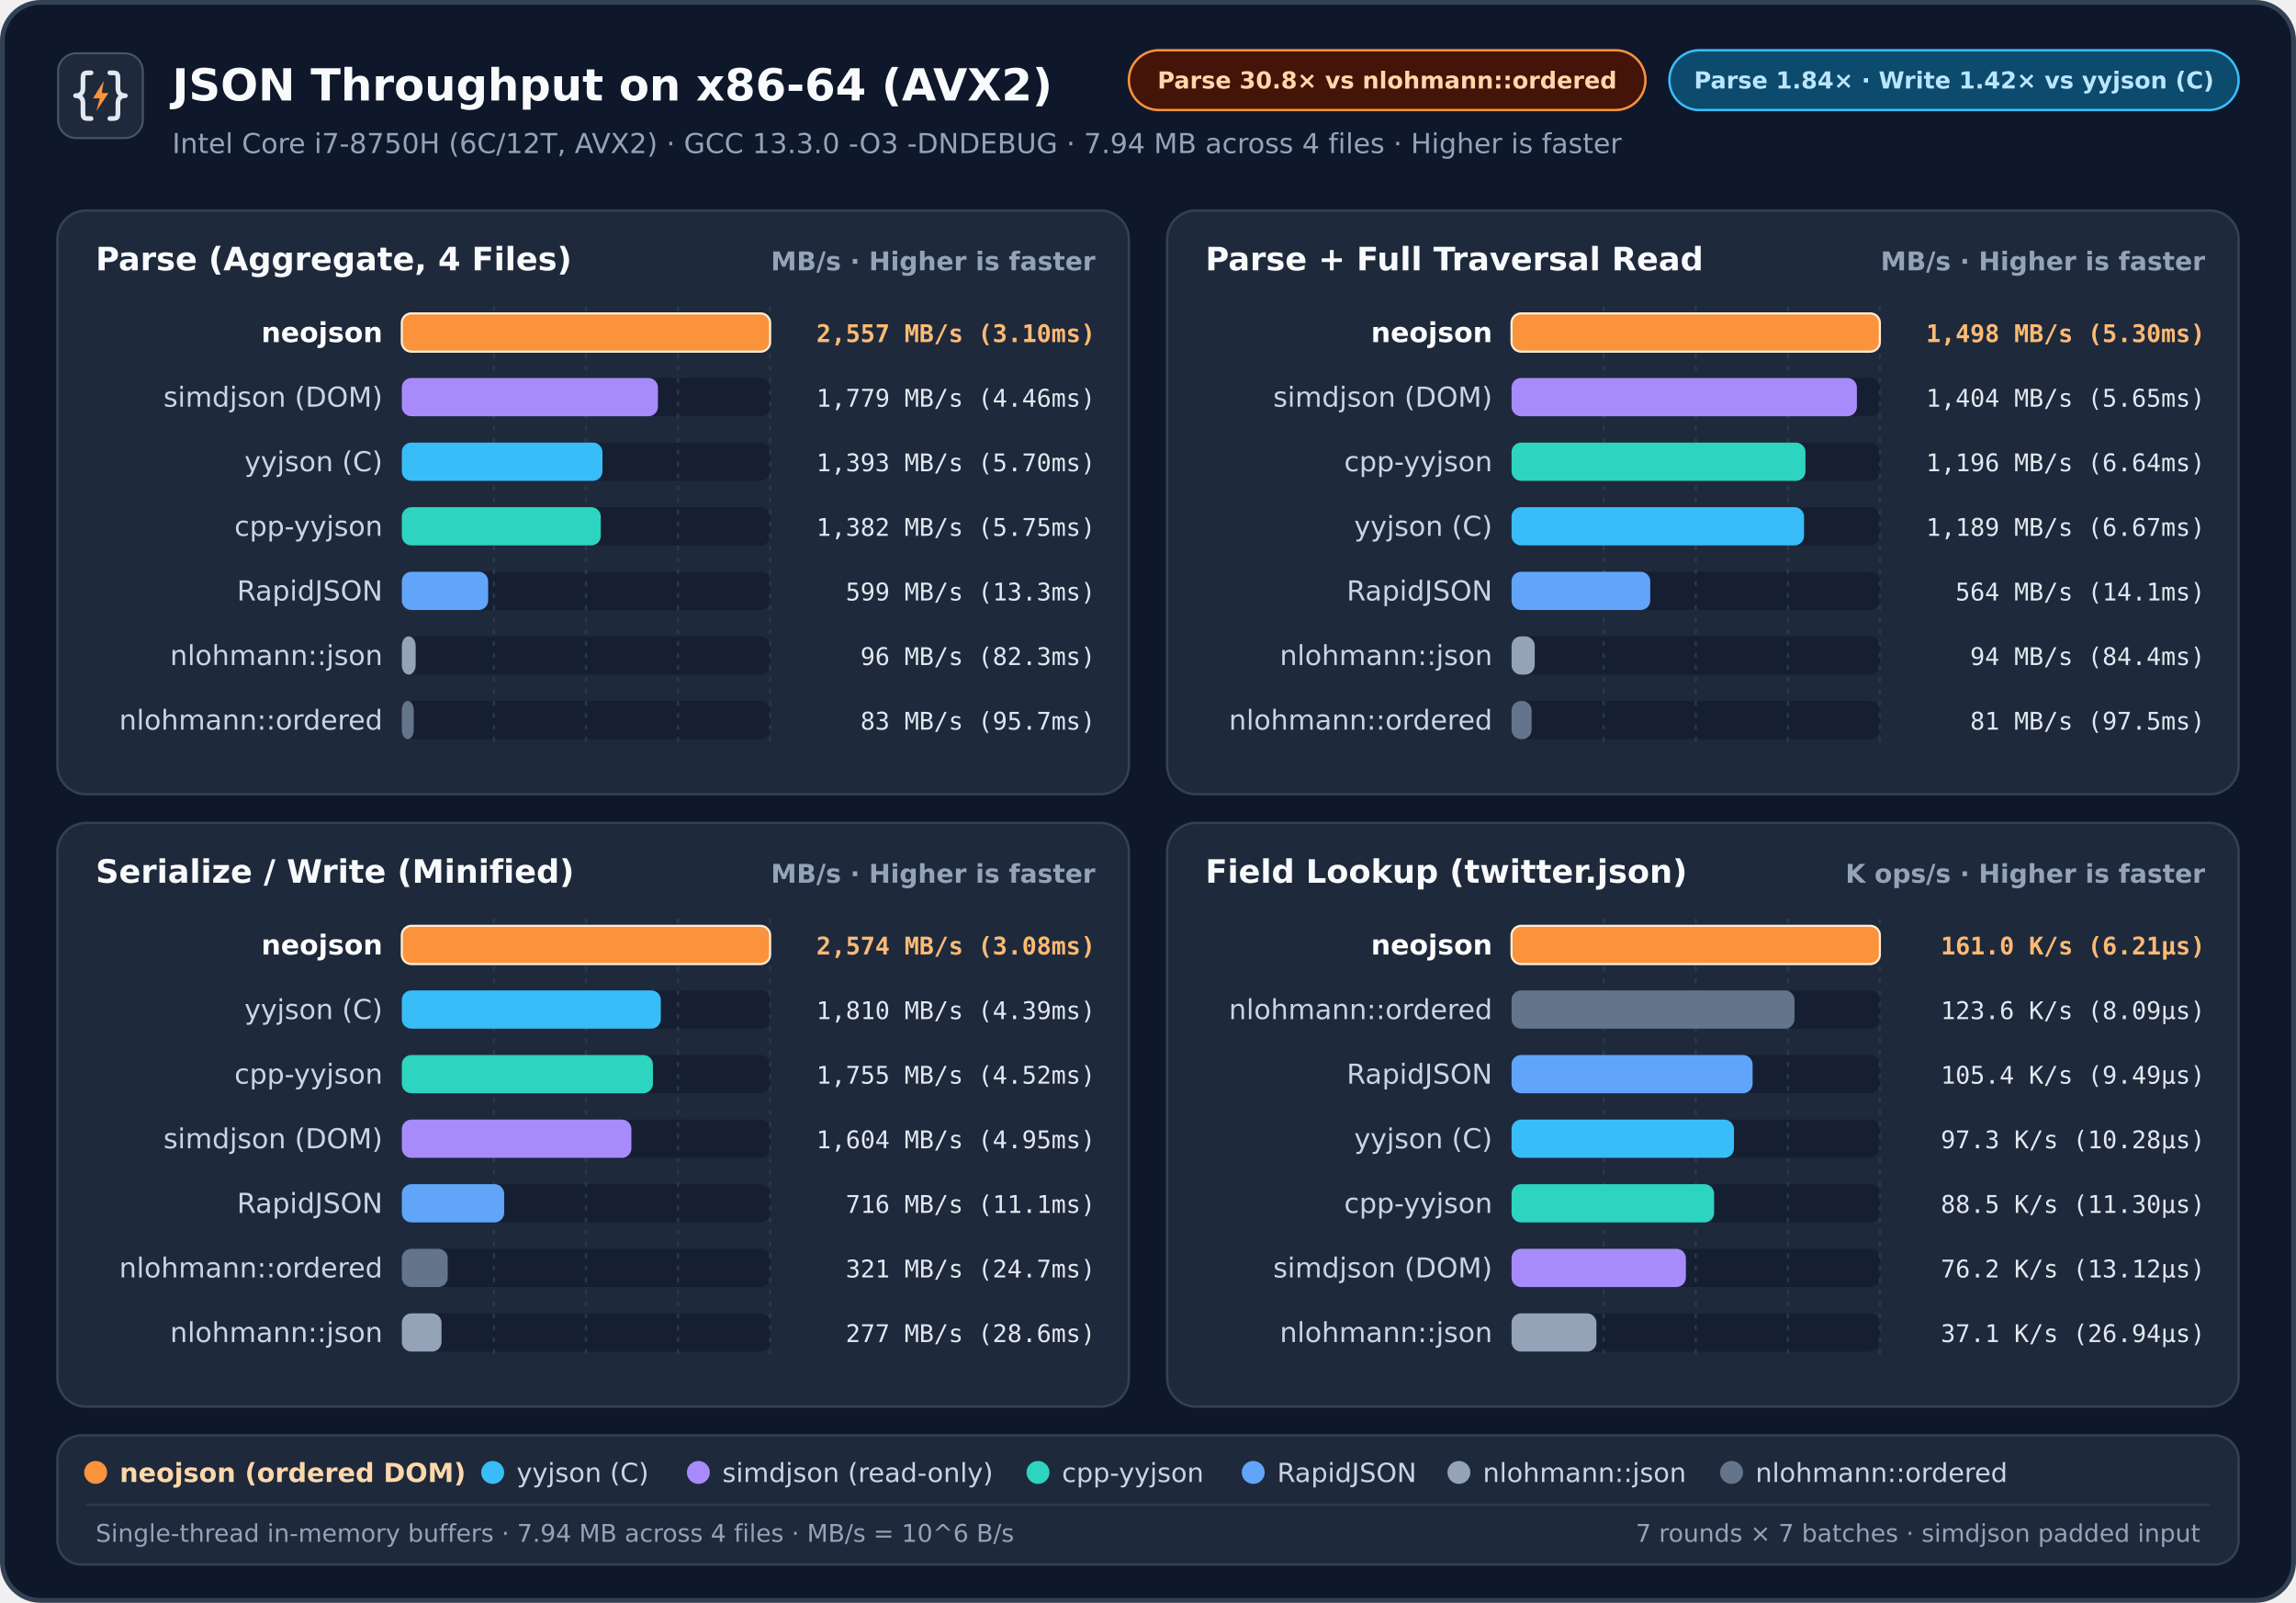
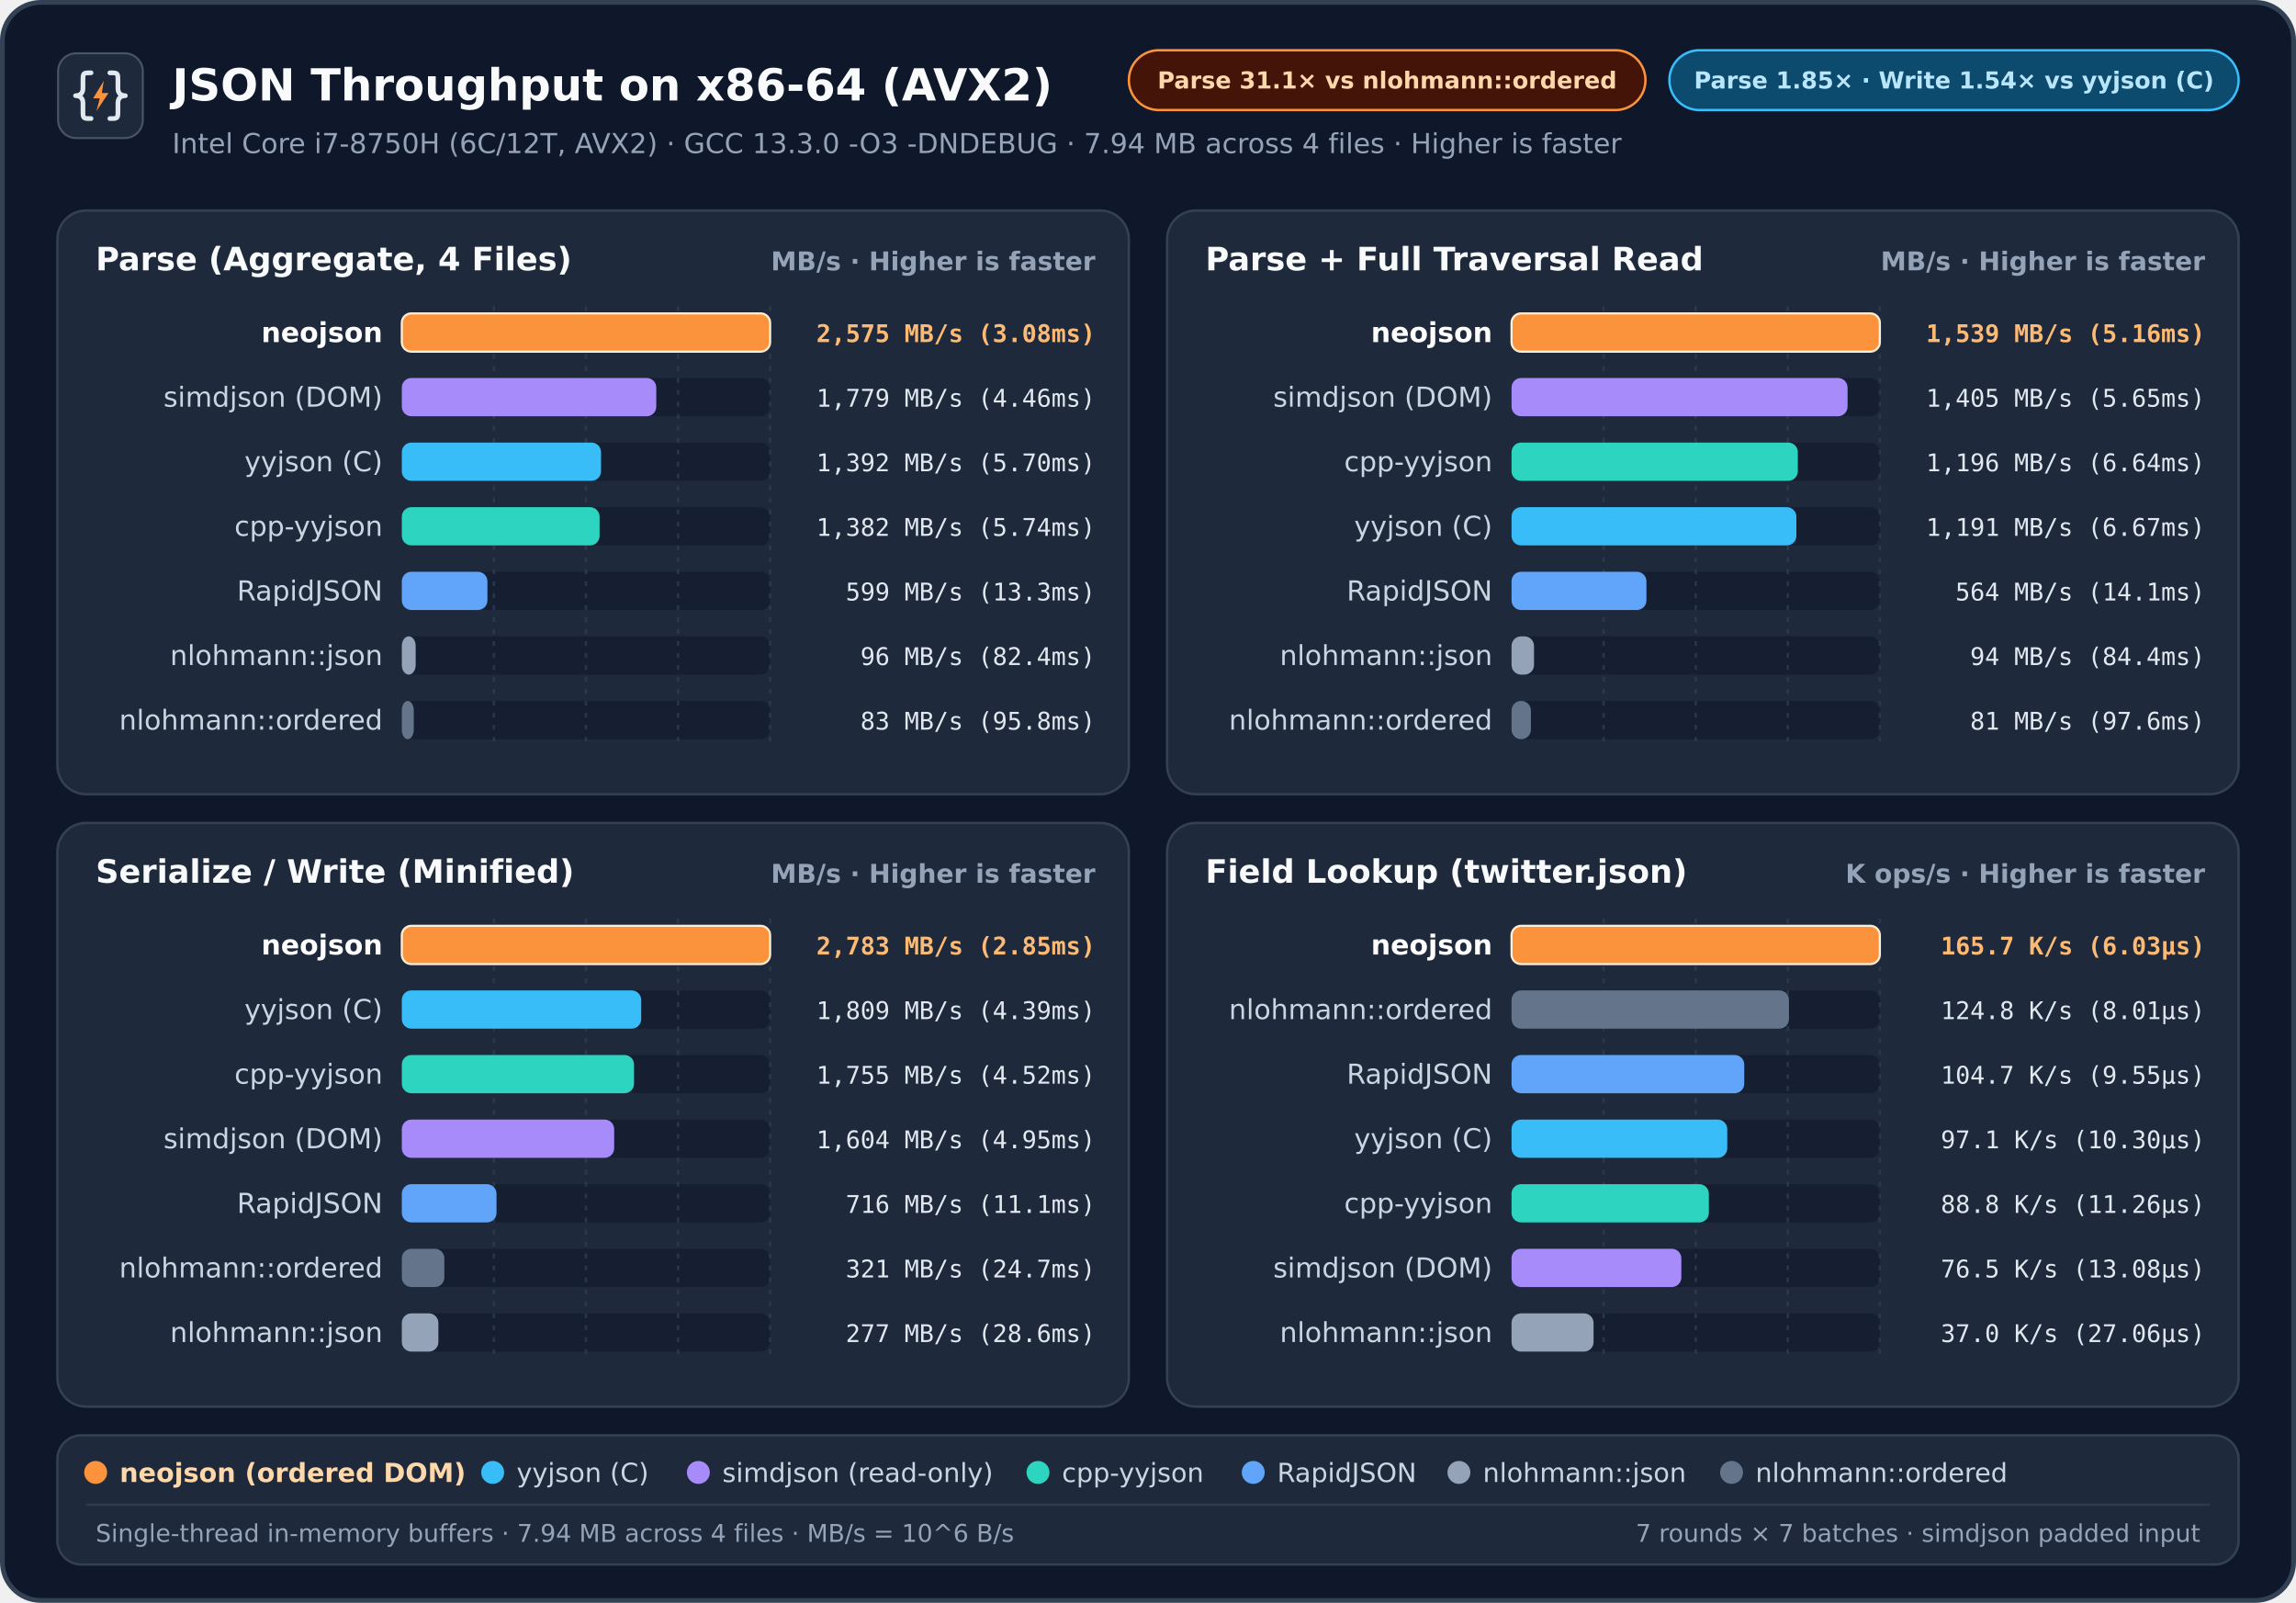
<svg xmlns="http://www.w3.org/2000/svg" width="960" height="670" viewBox="0 0 960 670" role="img" aria-label="JSON Throughput on x86-64 (AVX2)">
  <rect x="1" y="1" width="958" height="668" rx="16" fill="#0f172a" stroke="#334155" stroke-width="2" />
  <g transform="translate(24,22) scale(0.140625)">
    <rect x="2" y="2" width="252" height="252" rx="54" fill="#1e293b" stroke="#475569" stroke-width="6" />
    <g fill="none" stroke="#e2e8f0" stroke-width="14" stroke-linecap="round" stroke-linejoin="round">
      <path d="M100 60C76 60 76 60 76 84V106C76 120 68 128 54 128C68 128 76 136 76 150V172C76 196 76 196 100 196" />
      <path d="M156 60C180 60 180 60 180 84V106C180 120 188 128 202 128C188 128 180 136 180 150V172C180 196 180 196 156 196" />
    </g>
    <polygon points="138,84 106,136 126,136 116,174 152,120 132,120" fill="#fb923c" />
  </g>
  <text x="72" y="42" fill="#f8fafc" font-family="-apple-system, BlinkMacSystemFont, 'Segoe UI', 'DejaVu Sans', Arial, sans-serif" font-size="18.5" font-weight="800">JSON Throughput on x86-64 (AVX2)</text>
  <text x="72" y="64" fill="#94a3b8" font-family="-apple-system, BlinkMacSystemFont, 'Segoe UI', 'DejaVu Sans', Arial, sans-serif" font-size="11.5">Intel Core i7-8750H (6C/12T, AVX2) · GCC 13.3.0 -O3 -DNDEBUG · 7.94 MB across 4 files · Higher is faster</text>
  <rect x="472" y="21" width="216" height="25" rx="12.5" fill="#431407" stroke="#fb923c" stroke-width="1" />
-   <text x="580" y="37" text-anchor="middle" fill="#fed7aa" font-family="-apple-system, BlinkMacSystemFont, 'Segoe UI', 'DejaVu Sans', Arial, sans-serif" font-size="9.8" font-weight="700">Parse 30.8× vs nlohmann::ordered</text>
+   <text x="580" y="37" text-anchor="middle" fill="#fed7aa" font-family="-apple-system, BlinkMacSystemFont, 'Segoe UI', 'DejaVu Sans', Arial, sans-serif" font-size="9.8" font-weight="700">Parse 31.1× vs nlohmann::ordered</text>
  <rect x="698" y="21" width="238" height="25" rx="12.5" fill="#0c4a6e" stroke="#38bdf8" stroke-width="1" />
-   <text x="817" y="37" text-anchor="middle" fill="#bae6fd" font-family="-apple-system, BlinkMacSystemFont, 'Segoe UI', 'DejaVu Sans', Arial, sans-serif" font-size="9.8" font-weight="700">Parse 1.84× · Write 1.42× vs yyjson (C)</text>
+   <text x="817" y="37" text-anchor="middle" fill="#bae6fd" font-family="-apple-system, BlinkMacSystemFont, 'Segoe UI', 'DejaVu Sans', Arial, sans-serif" font-size="9.8" font-weight="700">Parse 1.85× · Write 1.54× vs yyjson (C)</text>
  <rect x="24" y="88" width="448" height="244" rx="12" fill="#1e293b" stroke="#334155" stroke-width="1" />
  <text x="40" y="113" fill="#f8fafc" font-family="-apple-system, BlinkMacSystemFont, 'Segoe UI', 'DejaVu Sans', Arial, sans-serif" font-size="13.5" font-weight="700">Parse (Aggregate, 4 Files)</text>
  <text x="458" y="113" text-anchor="end" fill="#94a3b8" font-family="-apple-system, BlinkMacSystemFont, 'Segoe UI', 'DejaVu Sans', Arial, sans-serif" font-size="10.8" font-weight="600">MB/s · Higher is faster</text>
  <rect x="168" y="131" width="154" height="16" rx="4" fill="#0f172a" opacity="0.55" />
  <rect x="168" y="158" width="154" height="16" rx="4" fill="#0f172a" opacity="0.55" />
  <rect x="168" y="185" width="154" height="16" rx="4" fill="#0f172a" opacity="0.55" />
  <rect x="168" y="212" width="154" height="16" rx="4" fill="#0f172a" opacity="0.55" />
  <rect x="168" y="239" width="154" height="16" rx="4" fill="#0f172a" opacity="0.55" />
  <rect x="168" y="266" width="154" height="16" rx="4" fill="#0f172a" opacity="0.55" />
  <rect x="168" y="293" width="154" height="16" rx="4" fill="#0f172a" opacity="0.55" />
  <line x1="206.5" y1="128" x2="206.5" y2="312" stroke="#334155" stroke-width="1" stroke-dasharray="2 3" opacity="0.65" />
  <line x1="245.0" y1="128" x2="245.0" y2="312" stroke="#334155" stroke-width="1" stroke-dasharray="2 3" opacity="0.65" />
  <line x1="283.5" y1="128" x2="283.5" y2="312" stroke="#334155" stroke-width="1" stroke-dasharray="2 3" opacity="0.65" />
  <line x1="322.0" y1="128" x2="322.0" y2="312" stroke="#334155" stroke-width="1" stroke-dasharray="2 3" opacity="0.65" />
  <text x="160" y="143" text-anchor="end" fill="#ffffff" font-family="-apple-system, BlinkMacSystemFont, 'Segoe UI', 'DejaVu Sans', Arial, sans-serif" font-size="11.5" font-weight="700">neojson</text>
  <rect x="168" y="131" width="154.0" height="16" rx="4" fill="#fb923c" stroke="#ffedd5" stroke-width="0.9" />
-   <text x="458" y="143" text-anchor="end" fill="#fdba74" font-family="'DejaVu Sans Mono', ui-monospace, SFMono-Regular, Menlo, Consolas, monospace" font-size="10.2" font-weight="700">2,557 MB/s (3.10ms)</text>
+   <text x="458" y="143" text-anchor="end" fill="#fdba74" font-family="'DejaVu Sans Mono', ui-monospace, SFMono-Regular, Menlo, Consolas, monospace" font-size="10.2" font-weight="700">2,575 MB/s (3.08ms)</text>
  <text x="160" y="170" text-anchor="end" fill="#cbd5e1" font-family="-apple-system, BlinkMacSystemFont, 'Segoe UI', 'DejaVu Sans', Arial, sans-serif" font-size="11.5" font-weight="500">simdjson (DOM)</text>
-   <rect x="168" y="158" width="107.1" height="16" rx="4" fill="#a78bfa" />
+   <rect x="168" y="158" width="106.4" height="16" rx="4" fill="#a78bfa" />
  <text x="458" y="170" text-anchor="end" fill="#e2e8f0" font-family="'DejaVu Sans Mono', ui-monospace, SFMono-Regular, Menlo, Consolas, monospace" font-size="10.2" font-weight="500">1,779 MB/s (4.46ms)</text>
  <text x="160" y="197" text-anchor="end" fill="#cbd5e1" font-family="-apple-system, BlinkMacSystemFont, 'Segoe UI', 'DejaVu Sans', Arial, sans-serif" font-size="11.5" font-weight="500">yyjson (C)</text>
-   <rect x="168" y="185" width="83.9" height="16" rx="4" fill="#38bdf8" />
-   <text x="458" y="197" text-anchor="end" fill="#e2e8f0" font-family="'DejaVu Sans Mono', ui-monospace, SFMono-Regular, Menlo, Consolas, monospace" font-size="10.2" font-weight="500">1,393 MB/s (5.70ms)</text>
+   <rect x="168" y="185" width="83.3" height="16" rx="4" fill="#38bdf8" />
+   <text x="458" y="197" text-anchor="end" fill="#e2e8f0" font-family="'DejaVu Sans Mono', ui-monospace, SFMono-Regular, Menlo, Consolas, monospace" font-size="10.2" font-weight="500">1,392 MB/s (5.70ms)</text>
  <text x="160" y="224" text-anchor="end" fill="#cbd5e1" font-family="-apple-system, BlinkMacSystemFont, 'Segoe UI', 'DejaVu Sans', Arial, sans-serif" font-size="11.5" font-weight="500">cpp-yyjson</text>
-   <rect x="168" y="212" width="83.2" height="16" rx="4" fill="#2dd4bf" />
-   <text x="458" y="224" text-anchor="end" fill="#e2e8f0" font-family="'DejaVu Sans Mono', ui-monospace, SFMono-Regular, Menlo, Consolas, monospace" font-size="10.2" font-weight="500">1,382 MB/s (5.75ms)</text>
+   <rect x="168" y="212" width="82.7" height="16" rx="4" fill="#2dd4bf" />
+   <text x="458" y="224" text-anchor="end" fill="#e2e8f0" font-family="'DejaVu Sans Mono', ui-monospace, SFMono-Regular, Menlo, Consolas, monospace" font-size="10.2" font-weight="500">1,382 MB/s (5.74ms)</text>
  <text x="160" y="251" text-anchor="end" fill="#cbd5e1" font-family="-apple-system, BlinkMacSystemFont, 'Segoe UI', 'DejaVu Sans', Arial, sans-serif" font-size="11.5" font-weight="500">RapidJSON</text>
-   <rect x="168" y="239" width="36.1" height="16" rx="4" fill="#60a5fa" />
+   <rect x="168" y="239" width="35.8" height="16" rx="4" fill="#60a5fa" />
  <text x="458" y="251" text-anchor="end" fill="#e2e8f0" font-family="'DejaVu Sans Mono', ui-monospace, SFMono-Regular, Menlo, Consolas, monospace" font-size="10.2" font-weight="500">599 MB/s (13.3ms)</text>
  <text x="160" y="278" text-anchor="end" fill="#cbd5e1" font-family="-apple-system, BlinkMacSystemFont, 'Segoe UI', 'DejaVu Sans', Arial, sans-serif" font-size="11.5" font-weight="500">nlohmann::json</text>
  <rect x="168" y="266" width="5.8" height="16" rx="4" fill="#94a3b8" />
-   <text x="458" y="278" text-anchor="end" fill="#e2e8f0" font-family="'DejaVu Sans Mono', ui-monospace, SFMono-Regular, Menlo, Consolas, monospace" font-size="10.2" font-weight="500">96 MB/s (82.3ms)</text>
+   <text x="458" y="278" text-anchor="end" fill="#e2e8f0" font-family="'DejaVu Sans Mono', ui-monospace, SFMono-Regular, Menlo, Consolas, monospace" font-size="10.2" font-weight="500">96 MB/s (82.4ms)</text>
  <text x="160" y="305" text-anchor="end" fill="#cbd5e1" font-family="-apple-system, BlinkMacSystemFont, 'Segoe UI', 'DejaVu Sans', Arial, sans-serif" font-size="11.5" font-weight="500">nlohmann::ordered</text>
  <rect x="168" y="293" width="5.0" height="16" rx="4" fill="#64748b" />
-   <text x="458" y="305" text-anchor="end" fill="#e2e8f0" font-family="'DejaVu Sans Mono', ui-monospace, SFMono-Regular, Menlo, Consolas, monospace" font-size="10.2" font-weight="500">83 MB/s (95.7ms)</text>
+   <text x="458" y="305" text-anchor="end" fill="#e2e8f0" font-family="'DejaVu Sans Mono', ui-monospace, SFMono-Regular, Menlo, Consolas, monospace" font-size="10.2" font-weight="500">83 MB/s (95.8ms)</text>
  <rect x="488" y="88" width="448" height="244" rx="12" fill="#1e293b" stroke="#334155" stroke-width="1" />
  <text x="504" y="113" fill="#f8fafc" font-family="-apple-system, BlinkMacSystemFont, 'Segoe UI', 'DejaVu Sans', Arial, sans-serif" font-size="13.5" font-weight="700">Parse + Full Traversal Read</text>
  <text x="922" y="113" text-anchor="end" fill="#94a3b8" font-family="-apple-system, BlinkMacSystemFont, 'Segoe UI', 'DejaVu Sans', Arial, sans-serif" font-size="10.8" font-weight="600">MB/s · Higher is faster</text>
  <rect x="632" y="131" width="154" height="16" rx="4" fill="#0f172a" opacity="0.55" />
  <rect x="632" y="158" width="154" height="16" rx="4" fill="#0f172a" opacity="0.55" />
  <rect x="632" y="185" width="154" height="16" rx="4" fill="#0f172a" opacity="0.55" />
  <rect x="632" y="212" width="154" height="16" rx="4" fill="#0f172a" opacity="0.55" />
  <rect x="632" y="239" width="154" height="16" rx="4" fill="#0f172a" opacity="0.55" />
  <rect x="632" y="266" width="154" height="16" rx="4" fill="#0f172a" opacity="0.55" />
  <rect x="632" y="293" width="154" height="16" rx="4" fill="#0f172a" opacity="0.55" />
  <line x1="670.5" y1="128" x2="670.5" y2="312" stroke="#334155" stroke-width="1" stroke-dasharray="2 3" opacity="0.65" />
  <line x1="709.0" y1="128" x2="709.0" y2="312" stroke="#334155" stroke-width="1" stroke-dasharray="2 3" opacity="0.65" />
  <line x1="747.5" y1="128" x2="747.5" y2="312" stroke="#334155" stroke-width="1" stroke-dasharray="2 3" opacity="0.65" />
  <line x1="786.0" y1="128" x2="786.0" y2="312" stroke="#334155" stroke-width="1" stroke-dasharray="2 3" opacity="0.65" />
  <text x="624" y="143" text-anchor="end" fill="#ffffff" font-family="-apple-system, BlinkMacSystemFont, 'Segoe UI', 'DejaVu Sans', Arial, sans-serif" font-size="11.5" font-weight="700">neojson</text>
  <rect x="632" y="131" width="154.0" height="16" rx="4" fill="#fb923c" stroke="#ffedd5" stroke-width="0.9" />
-   <text x="922" y="143" text-anchor="end" fill="#fdba74" font-family="'DejaVu Sans Mono', ui-monospace, SFMono-Regular, Menlo, Consolas, monospace" font-size="10.2" font-weight="700">1,498 MB/s (5.30ms)</text>
+   <text x="922" y="143" text-anchor="end" fill="#fdba74" font-family="'DejaVu Sans Mono', ui-monospace, SFMono-Regular, Menlo, Consolas, monospace" font-size="10.2" font-weight="700">1,539 MB/s (5.16ms)</text>
  <text x="624" y="170" text-anchor="end" fill="#cbd5e1" font-family="-apple-system, BlinkMacSystemFont, 'Segoe UI', 'DejaVu Sans', Arial, sans-serif" font-size="11.5" font-weight="500">simdjson (DOM)</text>
-   <rect x="632" y="158" width="144.4" height="16" rx="4" fill="#a78bfa" />
-   <text x="922" y="170" text-anchor="end" fill="#e2e8f0" font-family="'DejaVu Sans Mono', ui-monospace, SFMono-Regular, Menlo, Consolas, monospace" font-size="10.2" font-weight="500">1,404 MB/s (5.65ms)</text>
+   <rect x="632" y="158" width="140.5" height="16" rx="4" fill="#a78bfa" />
+   <text x="922" y="170" text-anchor="end" fill="#e2e8f0" font-family="'DejaVu Sans Mono', ui-monospace, SFMono-Regular, Menlo, Consolas, monospace" font-size="10.2" font-weight="500">1,405 MB/s (5.65ms)</text>
  <text x="624" y="197" text-anchor="end" fill="#cbd5e1" font-family="-apple-system, BlinkMacSystemFont, 'Segoe UI', 'DejaVu Sans', Arial, sans-serif" font-size="11.5" font-weight="500">cpp-yyjson</text>
-   <rect x="632" y="185" width="122.9" height="16" rx="4" fill="#2dd4bf" />
+   <rect x="632" y="185" width="119.7" height="16" rx="4" fill="#2dd4bf" />
  <text x="922" y="197" text-anchor="end" fill="#e2e8f0" font-family="'DejaVu Sans Mono', ui-monospace, SFMono-Regular, Menlo, Consolas, monospace" font-size="10.2" font-weight="500">1,196 MB/s (6.64ms)</text>
  <text x="624" y="224" text-anchor="end" fill="#cbd5e1" font-family="-apple-system, BlinkMacSystemFont, 'Segoe UI', 'DejaVu Sans', Arial, sans-serif" font-size="11.5" font-weight="500">yyjson (C)</text>
-   <rect x="632" y="212" width="122.3" height="16" rx="4" fill="#38bdf8" />
-   <text x="922" y="224" text-anchor="end" fill="#e2e8f0" font-family="'DejaVu Sans Mono', ui-monospace, SFMono-Regular, Menlo, Consolas, monospace" font-size="10.2" font-weight="500">1,189 MB/s (6.67ms)</text>
+   <rect x="632" y="212" width="119.1" height="16" rx="4" fill="#38bdf8" />
+   <text x="922" y="224" text-anchor="end" fill="#e2e8f0" font-family="'DejaVu Sans Mono', ui-monospace, SFMono-Regular, Menlo, Consolas, monospace" font-size="10.2" font-weight="500">1,191 MB/s (6.67ms)</text>
  <text x="624" y="251" text-anchor="end" fill="#cbd5e1" font-family="-apple-system, BlinkMacSystemFont, 'Segoe UI', 'DejaVu Sans', Arial, sans-serif" font-size="11.5" font-weight="500">RapidJSON</text>
-   <rect x="632" y="239" width="58.0" height="16" rx="4" fill="#60a5fa" />
+   <rect x="632" y="239" width="56.4" height="16" rx="4" fill="#60a5fa" />
  <text x="922" y="251" text-anchor="end" fill="#e2e8f0" font-family="'DejaVu Sans Mono', ui-monospace, SFMono-Regular, Menlo, Consolas, monospace" font-size="10.2" font-weight="500">564 MB/s (14.1ms)</text>
  <text x="624" y="278" text-anchor="end" fill="#cbd5e1" font-family="-apple-system, BlinkMacSystemFont, 'Segoe UI', 'DejaVu Sans', Arial, sans-serif" font-size="11.5" font-weight="500">nlohmann::json</text>
-   <rect x="632" y="266" width="9.7" height="16" rx="4" fill="#94a3b8" />
+   <rect x="632" y="266" width="9.4" height="16" rx="4" fill="#94a3b8" />
  <text x="922" y="278" text-anchor="end" fill="#e2e8f0" font-family="'DejaVu Sans Mono', ui-monospace, SFMono-Regular, Menlo, Consolas, monospace" font-size="10.2" font-weight="500">94 MB/s (84.4ms)</text>
  <text x="624" y="305" text-anchor="end" fill="#cbd5e1" font-family="-apple-system, BlinkMacSystemFont, 'Segoe UI', 'DejaVu Sans', Arial, sans-serif" font-size="11.5" font-weight="500">nlohmann::ordered</text>
-   <rect x="632" y="293" width="8.4" height="16" rx="4" fill="#64748b" />
-   <text x="922" y="305" text-anchor="end" fill="#e2e8f0" font-family="'DejaVu Sans Mono', ui-monospace, SFMono-Regular, Menlo, Consolas, monospace" font-size="10.2" font-weight="500">81 MB/s (97.5ms)</text>
+   <rect x="632" y="293" width="8.1" height="16" rx="4" fill="#64748b" />
+   <text x="922" y="305" text-anchor="end" fill="#e2e8f0" font-family="'DejaVu Sans Mono', ui-monospace, SFMono-Regular, Menlo, Consolas, monospace" font-size="10.2" font-weight="500">81 MB/s (97.6ms)</text>
  <rect x="24" y="344" width="448" height="244" rx="12" fill="#1e293b" stroke="#334155" stroke-width="1" />
  <text x="40" y="369" fill="#f8fafc" font-family="-apple-system, BlinkMacSystemFont, 'Segoe UI', 'DejaVu Sans', Arial, sans-serif" font-size="13.5" font-weight="700">Serialize / Write (Minified)</text>
  <text x="458" y="369" text-anchor="end" fill="#94a3b8" font-family="-apple-system, BlinkMacSystemFont, 'Segoe UI', 'DejaVu Sans', Arial, sans-serif" font-size="10.8" font-weight="600">MB/s · Higher is faster</text>
  <rect x="168" y="387" width="154" height="16" rx="4" fill="#0f172a" opacity="0.55" />
  <rect x="168" y="414" width="154" height="16" rx="4" fill="#0f172a" opacity="0.55" />
  <rect x="168" y="441" width="154" height="16" rx="4" fill="#0f172a" opacity="0.55" />
  <rect x="168" y="468" width="154" height="16" rx="4" fill="#0f172a" opacity="0.55" />
  <rect x="168" y="495" width="154" height="16" rx="4" fill="#0f172a" opacity="0.55" />
  <rect x="168" y="522" width="154" height="16" rx="4" fill="#0f172a" opacity="0.55" />
  <rect x="168" y="549" width="154" height="16" rx="4" fill="#0f172a" opacity="0.55" />
  <line x1="206.5" y1="384" x2="206.5" y2="568" stroke="#334155" stroke-width="1" stroke-dasharray="2 3" opacity="0.65" />
  <line x1="245.0" y1="384" x2="245.0" y2="568" stroke="#334155" stroke-width="1" stroke-dasharray="2 3" opacity="0.65" />
  <line x1="283.5" y1="384" x2="283.5" y2="568" stroke="#334155" stroke-width="1" stroke-dasharray="2 3" opacity="0.65" />
  <line x1="322.0" y1="384" x2="322.0" y2="568" stroke="#334155" stroke-width="1" stroke-dasharray="2 3" opacity="0.65" />
  <text x="160" y="399" text-anchor="end" fill="#ffffff" font-family="-apple-system, BlinkMacSystemFont, 'Segoe UI', 'DejaVu Sans', Arial, sans-serif" font-size="11.5" font-weight="700">neojson</text>
  <rect x="168" y="387" width="154.0" height="16" rx="4" fill="#fb923c" stroke="#ffedd5" stroke-width="0.9" />
-   <text x="458" y="399" text-anchor="end" fill="#fdba74" font-family="'DejaVu Sans Mono', ui-monospace, SFMono-Regular, Menlo, Consolas, monospace" font-size="10.2" font-weight="700">2,574 MB/s (3.08ms)</text>
+   <text x="458" y="399" text-anchor="end" fill="#fdba74" font-family="'DejaVu Sans Mono', ui-monospace, SFMono-Regular, Menlo, Consolas, monospace" font-size="10.2" font-weight="700">2,783 MB/s (2.85ms)</text>
  <text x="160" y="426" text-anchor="end" fill="#cbd5e1" font-family="-apple-system, BlinkMacSystemFont, 'Segoe UI', 'DejaVu Sans', Arial, sans-serif" font-size="11.5" font-weight="500">yyjson (C)</text>
-   <rect x="168" y="414" width="108.3" height="16" rx="4" fill="#38bdf8" />
-   <text x="458" y="426" text-anchor="end" fill="#e2e8f0" font-family="'DejaVu Sans Mono', ui-monospace, SFMono-Regular, Menlo, Consolas, monospace" font-size="10.2" font-weight="500">1,810 MB/s (4.39ms)</text>
+   <rect x="168" y="414" width="100.1" height="16" rx="4" fill="#38bdf8" />
+   <text x="458" y="426" text-anchor="end" fill="#e2e8f0" font-family="'DejaVu Sans Mono', ui-monospace, SFMono-Regular, Menlo, Consolas, monospace" font-size="10.2" font-weight="500">1,809 MB/s (4.39ms)</text>
  <text x="160" y="453" text-anchor="end" fill="#cbd5e1" font-family="-apple-system, BlinkMacSystemFont, 'Segoe UI', 'DejaVu Sans', Arial, sans-serif" font-size="11.5" font-weight="500">cpp-yyjson</text>
-   <rect x="168" y="441" width="105.0" height="16" rx="4" fill="#2dd4bf" />
+   <rect x="168" y="441" width="97.1" height="16" rx="4" fill="#2dd4bf" />
  <text x="458" y="453" text-anchor="end" fill="#e2e8f0" font-family="'DejaVu Sans Mono', ui-monospace, SFMono-Regular, Menlo, Consolas, monospace" font-size="10.2" font-weight="500">1,755 MB/s (4.52ms)</text>
  <text x="160" y="480" text-anchor="end" fill="#cbd5e1" font-family="-apple-system, BlinkMacSystemFont, 'Segoe UI', 'DejaVu Sans', Arial, sans-serif" font-size="11.5" font-weight="500">simdjson (DOM)</text>
-   <rect x="168" y="468" width="96.0" height="16" rx="4" fill="#a78bfa" />
+   <rect x="168" y="468" width="88.8" height="16" rx="4" fill="#a78bfa" />
  <text x="458" y="480" text-anchor="end" fill="#e2e8f0" font-family="'DejaVu Sans Mono', ui-monospace, SFMono-Regular, Menlo, Consolas, monospace" font-size="10.2" font-weight="500">1,604 MB/s (4.95ms)</text>
  <text x="160" y="507" text-anchor="end" fill="#cbd5e1" font-family="-apple-system, BlinkMacSystemFont, 'Segoe UI', 'DejaVu Sans', Arial, sans-serif" font-size="11.5" font-weight="500">RapidJSON</text>
-   <rect x="168" y="495" width="42.8" height="16" rx="4" fill="#60a5fa" />
+   <rect x="168" y="495" width="39.6" height="16" rx="4" fill="#60a5fa" />
  <text x="458" y="507" text-anchor="end" fill="#e2e8f0" font-family="'DejaVu Sans Mono', ui-monospace, SFMono-Regular, Menlo, Consolas, monospace" font-size="10.2" font-weight="500">716 MB/s (11.1ms)</text>
  <text x="160" y="534" text-anchor="end" fill="#cbd5e1" font-family="-apple-system, BlinkMacSystemFont, 'Segoe UI', 'DejaVu Sans', Arial, sans-serif" font-size="11.5" font-weight="500">nlohmann::ordered</text>
-   <rect x="168" y="522" width="19.2" height="16" rx="4" fill="#64748b" />
+   <rect x="168" y="522" width="17.8" height="16" rx="4" fill="#64748b" />
  <text x="458" y="534" text-anchor="end" fill="#e2e8f0" font-family="'DejaVu Sans Mono', ui-monospace, SFMono-Regular, Menlo, Consolas, monospace" font-size="10.2" font-weight="500">321 MB/s (24.7ms)</text>
  <text x="160" y="561" text-anchor="end" fill="#cbd5e1" font-family="-apple-system, BlinkMacSystemFont, 'Segoe UI', 'DejaVu Sans', Arial, sans-serif" font-size="11.5" font-weight="500">nlohmann::json</text>
-   <rect x="168" y="549" width="16.6" height="16" rx="4" fill="#94a3b8" />
+   <rect x="168" y="549" width="15.3" height="16" rx="4" fill="#94a3b8" />
  <text x="458" y="561" text-anchor="end" fill="#e2e8f0" font-family="'DejaVu Sans Mono', ui-monospace, SFMono-Regular, Menlo, Consolas, monospace" font-size="10.2" font-weight="500">277 MB/s (28.6ms)</text>
  <rect x="488" y="344" width="448" height="244" rx="12" fill="#1e293b" stroke="#334155" stroke-width="1" />
  <text x="504" y="369" fill="#f8fafc" font-family="-apple-system, BlinkMacSystemFont, 'Segoe UI', 'DejaVu Sans', Arial, sans-serif" font-size="13.5" font-weight="700">Field Lookup (twitter.json)</text>
  <text x="922" y="369" text-anchor="end" fill="#94a3b8" font-family="-apple-system, BlinkMacSystemFont, 'Segoe UI', 'DejaVu Sans', Arial, sans-serif" font-size="10.8" font-weight="600">K ops/s · Higher is faster</text>
  <rect x="632" y="387" width="154" height="16" rx="4" fill="#0f172a" opacity="0.55" />
  <rect x="632" y="414" width="154" height="16" rx="4" fill="#0f172a" opacity="0.55" />
  <rect x="632" y="441" width="154" height="16" rx="4" fill="#0f172a" opacity="0.55" />
  <rect x="632" y="468" width="154" height="16" rx="4" fill="#0f172a" opacity="0.55" />
  <rect x="632" y="495" width="154" height="16" rx="4" fill="#0f172a" opacity="0.55" />
  <rect x="632" y="522" width="154" height="16" rx="4" fill="#0f172a" opacity="0.55" />
  <rect x="632" y="549" width="154" height="16" rx="4" fill="#0f172a" opacity="0.55" />
  <line x1="670.5" y1="384" x2="670.5" y2="568" stroke="#334155" stroke-width="1" stroke-dasharray="2 3" opacity="0.65" />
  <line x1="709.0" y1="384" x2="709.0" y2="568" stroke="#334155" stroke-width="1" stroke-dasharray="2 3" opacity="0.65" />
  <line x1="747.5" y1="384" x2="747.5" y2="568" stroke="#334155" stroke-width="1" stroke-dasharray="2 3" opacity="0.65" />
  <line x1="786.0" y1="384" x2="786.0" y2="568" stroke="#334155" stroke-width="1" stroke-dasharray="2 3" opacity="0.65" />
  <text x="624" y="399" text-anchor="end" fill="#ffffff" font-family="-apple-system, BlinkMacSystemFont, 'Segoe UI', 'DejaVu Sans', Arial, sans-serif" font-size="11.5" font-weight="700">neojson</text>
  <rect x="632" y="387" width="154.0" height="16" rx="4" fill="#fb923c" stroke="#ffedd5" stroke-width="0.9" />
-   <text x="922" y="399" text-anchor="end" fill="#fdba74" font-family="'DejaVu Sans Mono', ui-monospace, SFMono-Regular, Menlo, Consolas, monospace" font-size="10.2" font-weight="700">161.0 K/s (6.21µs)</text>
+   <text x="922" y="399" text-anchor="end" fill="#fdba74" font-family="'DejaVu Sans Mono', ui-monospace, SFMono-Regular, Menlo, Consolas, monospace" font-size="10.2" font-weight="700">165.7 K/s (6.03µs)</text>
  <text x="624" y="426" text-anchor="end" fill="#cbd5e1" font-family="-apple-system, BlinkMacSystemFont, 'Segoe UI', 'DejaVu Sans', Arial, sans-serif" font-size="11.5" font-weight="500">nlohmann::ordered</text>
-   <rect x="632" y="414" width="118.3" height="16" rx="4" fill="#64748b" />
-   <text x="922" y="426" text-anchor="end" fill="#e2e8f0" font-family="'DejaVu Sans Mono', ui-monospace, SFMono-Regular, Menlo, Consolas, monospace" font-size="10.2" font-weight="500">123.6 K/s (8.09µs)</text>
+   <rect x="632" y="414" width="116.0" height="16" rx="4" fill="#64748b" />
+   <text x="922" y="426" text-anchor="end" fill="#e2e8f0" font-family="'DejaVu Sans Mono', ui-monospace, SFMono-Regular, Menlo, Consolas, monospace" font-size="10.2" font-weight="500">124.8 K/s (8.01µs)</text>
  <text x="624" y="453" text-anchor="end" fill="#cbd5e1" font-family="-apple-system, BlinkMacSystemFont, 'Segoe UI', 'DejaVu Sans', Arial, sans-serif" font-size="11.5" font-weight="500">RapidJSON</text>
-   <rect x="632" y="441" width="100.8" height="16" rx="4" fill="#60a5fa" />
-   <text x="922" y="453" text-anchor="end" fill="#e2e8f0" font-family="'DejaVu Sans Mono', ui-monospace, SFMono-Regular, Menlo, Consolas, monospace" font-size="10.2" font-weight="500">105.4 K/s (9.49µs)</text>
+   <rect x="632" y="441" width="97.3" height="16" rx="4" fill="#60a5fa" />
+   <text x="922" y="453" text-anchor="end" fill="#e2e8f0" font-family="'DejaVu Sans Mono', ui-monospace, SFMono-Regular, Menlo, Consolas, monospace" font-size="10.2" font-weight="500">104.7 K/s (9.55µs)</text>
  <text x="624" y="480" text-anchor="end" fill="#cbd5e1" font-family="-apple-system, BlinkMacSystemFont, 'Segoe UI', 'DejaVu Sans', Arial, sans-serif" font-size="11.5" font-weight="500">yyjson (C)</text>
-   <rect x="632" y="468" width="93.0" height="16" rx="4" fill="#38bdf8" />
-   <text x="922" y="480" text-anchor="end" fill="#e2e8f0" font-family="'DejaVu Sans Mono', ui-monospace, SFMono-Regular, Menlo, Consolas, monospace" font-size="10.2" font-weight="500">97.3 K/s (10.28µs)</text>
+   <rect x="632" y="468" width="90.2" height="16" rx="4" fill="#38bdf8" />
+   <text x="922" y="480" text-anchor="end" fill="#e2e8f0" font-family="'DejaVu Sans Mono', ui-monospace, SFMono-Regular, Menlo, Consolas, monospace" font-size="10.2" font-weight="500">97.1 K/s (10.30µs)</text>
  <text x="624" y="507" text-anchor="end" fill="#cbd5e1" font-family="-apple-system, BlinkMacSystemFont, 'Segoe UI', 'DejaVu Sans', Arial, sans-serif" font-size="11.5" font-weight="500">cpp-yyjson</text>
-   <rect x="632" y="495" width="84.7" height="16" rx="4" fill="#2dd4bf" />
-   <text x="922" y="507" text-anchor="end" fill="#e2e8f0" font-family="'DejaVu Sans Mono', ui-monospace, SFMono-Regular, Menlo, Consolas, monospace" font-size="10.2" font-weight="500">88.5 K/s (11.30µs)</text>
+   <rect x="632" y="495" width="82.5" height="16" rx="4" fill="#2dd4bf" />
+   <text x="922" y="507" text-anchor="end" fill="#e2e8f0" font-family="'DejaVu Sans Mono', ui-monospace, SFMono-Regular, Menlo, Consolas, monospace" font-size="10.2" font-weight="500">88.8 K/s (11.26µs)</text>
  <text x="624" y="534" text-anchor="end" fill="#cbd5e1" font-family="-apple-system, BlinkMacSystemFont, 'Segoe UI', 'DejaVu Sans', Arial, sans-serif" font-size="11.5" font-weight="500">simdjson (DOM)</text>
-   <rect x="632" y="522" width="72.9" height="16" rx="4" fill="#a78bfa" />
-   <text x="922" y="534" text-anchor="end" fill="#e2e8f0" font-family="'DejaVu Sans Mono', ui-monospace, SFMono-Regular, Menlo, Consolas, monospace" font-size="10.2" font-weight="500">76.2 K/s (13.12µs)</text>
+   <rect x="632" y="522" width="71.0" height="16" rx="4" fill="#a78bfa" />
+   <text x="922" y="534" text-anchor="end" fill="#e2e8f0" font-family="'DejaVu Sans Mono', ui-monospace, SFMono-Regular, Menlo, Consolas, monospace" font-size="10.2" font-weight="500">76.5 K/s (13.08µs)</text>
  <text x="624" y="561" text-anchor="end" fill="#cbd5e1" font-family="-apple-system, BlinkMacSystemFont, 'Segoe UI', 'DejaVu Sans', Arial, sans-serif" font-size="11.5" font-weight="500">nlohmann::json</text>
-   <rect x="632" y="549" width="35.5" height="16" rx="4" fill="#94a3b8" />
-   <text x="922" y="561" text-anchor="end" fill="#e2e8f0" font-family="'DejaVu Sans Mono', ui-monospace, SFMono-Regular, Menlo, Consolas, monospace" font-size="10.2" font-weight="500">37.1 K/s (26.94µs)</text>
+   <rect x="632" y="549" width="34.3" height="16" rx="4" fill="#94a3b8" />
+   <text x="922" y="561" text-anchor="end" fill="#e2e8f0" font-family="'DejaVu Sans Mono', ui-monospace, SFMono-Regular, Menlo, Consolas, monospace" font-size="10.2" font-weight="500">37.0 K/s (27.06µs)</text>
  <rect x="24" y="600" width="912" height="54" rx="10" fill="#1e293b" stroke="#334155" stroke-width="1" />
  <circle cx="40" cy="615.5" r="4.8" fill="#fb923c" />
  <text x="50" y="619.5" fill="#fed7aa" font-family="-apple-system, BlinkMacSystemFont, 'Segoe UI', 'DejaVu Sans', Arial, sans-serif" font-size="11" font-weight="700">neojson (ordered DOM)</text>
  <circle cx="206" cy="615.5" r="4.8" fill="#38bdf8" />
  <text x="216" y="619.5" fill="#cbd5e1" font-family="-apple-system, BlinkMacSystemFont, 'Segoe UI', 'DejaVu Sans', Arial, sans-serif" font-size="11" font-weight="500">yyjson (C)</text>
  <circle cx="292" cy="615.5" r="4.8" fill="#a78bfa" />
  <text x="302" y="619.5" fill="#cbd5e1" font-family="-apple-system, BlinkMacSystemFont, 'Segoe UI', 'DejaVu Sans', Arial, sans-serif" font-size="11" font-weight="500">simdjson (read-only)</text>
  <circle cx="434" cy="615.5" r="4.8" fill="#2dd4bf" />
  <text x="444" y="619.5" fill="#cbd5e1" font-family="-apple-system, BlinkMacSystemFont, 'Segoe UI', 'DejaVu Sans', Arial, sans-serif" font-size="11" font-weight="500">cpp-yyjson</text>
  <circle cx="524" cy="615.5" r="4.8" fill="#60a5fa" />
  <text x="534" y="619.5" fill="#cbd5e1" font-family="-apple-system, BlinkMacSystemFont, 'Segoe UI', 'DejaVu Sans', Arial, sans-serif" font-size="11" font-weight="500">RapidJSON</text>
  <circle cx="610" cy="615.5" r="4.8" fill="#94a3b8" />
  <text x="620" y="619.5" fill="#cbd5e1" font-family="-apple-system, BlinkMacSystemFont, 'Segoe UI', 'DejaVu Sans', Arial, sans-serif" font-size="11" font-weight="500">nlohmann::json</text>
  <circle cx="724" cy="615.5" r="4.8" fill="#64748b" />
  <text x="734" y="619.5" fill="#cbd5e1" font-family="-apple-system, BlinkMacSystemFont, 'Segoe UI', 'DejaVu Sans', Arial, sans-serif" font-size="11" font-weight="500">nlohmann::ordered</text>
  <line x1="36" y1="629" x2="924" y2="629" stroke="#334155" stroke-width="1" opacity="0.75" />
  <text x="40" y="644.5" fill="#94a3b8" font-family="-apple-system, BlinkMacSystemFont, 'Segoe UI', 'DejaVu Sans', Arial, sans-serif" font-size="10.2">Single-thread in-memory buffers · 7.94 MB across 4 files · MB/s = 10^6 B/s</text>
  <text x="920" y="644.5" text-anchor="end" fill="#94a3b8" font-family="-apple-system, BlinkMacSystemFont, 'Segoe UI', 'DejaVu Sans', Arial, sans-serif" font-size="10.2">7 rounds × 7 batches · simdjson padded input</text>
</svg>
